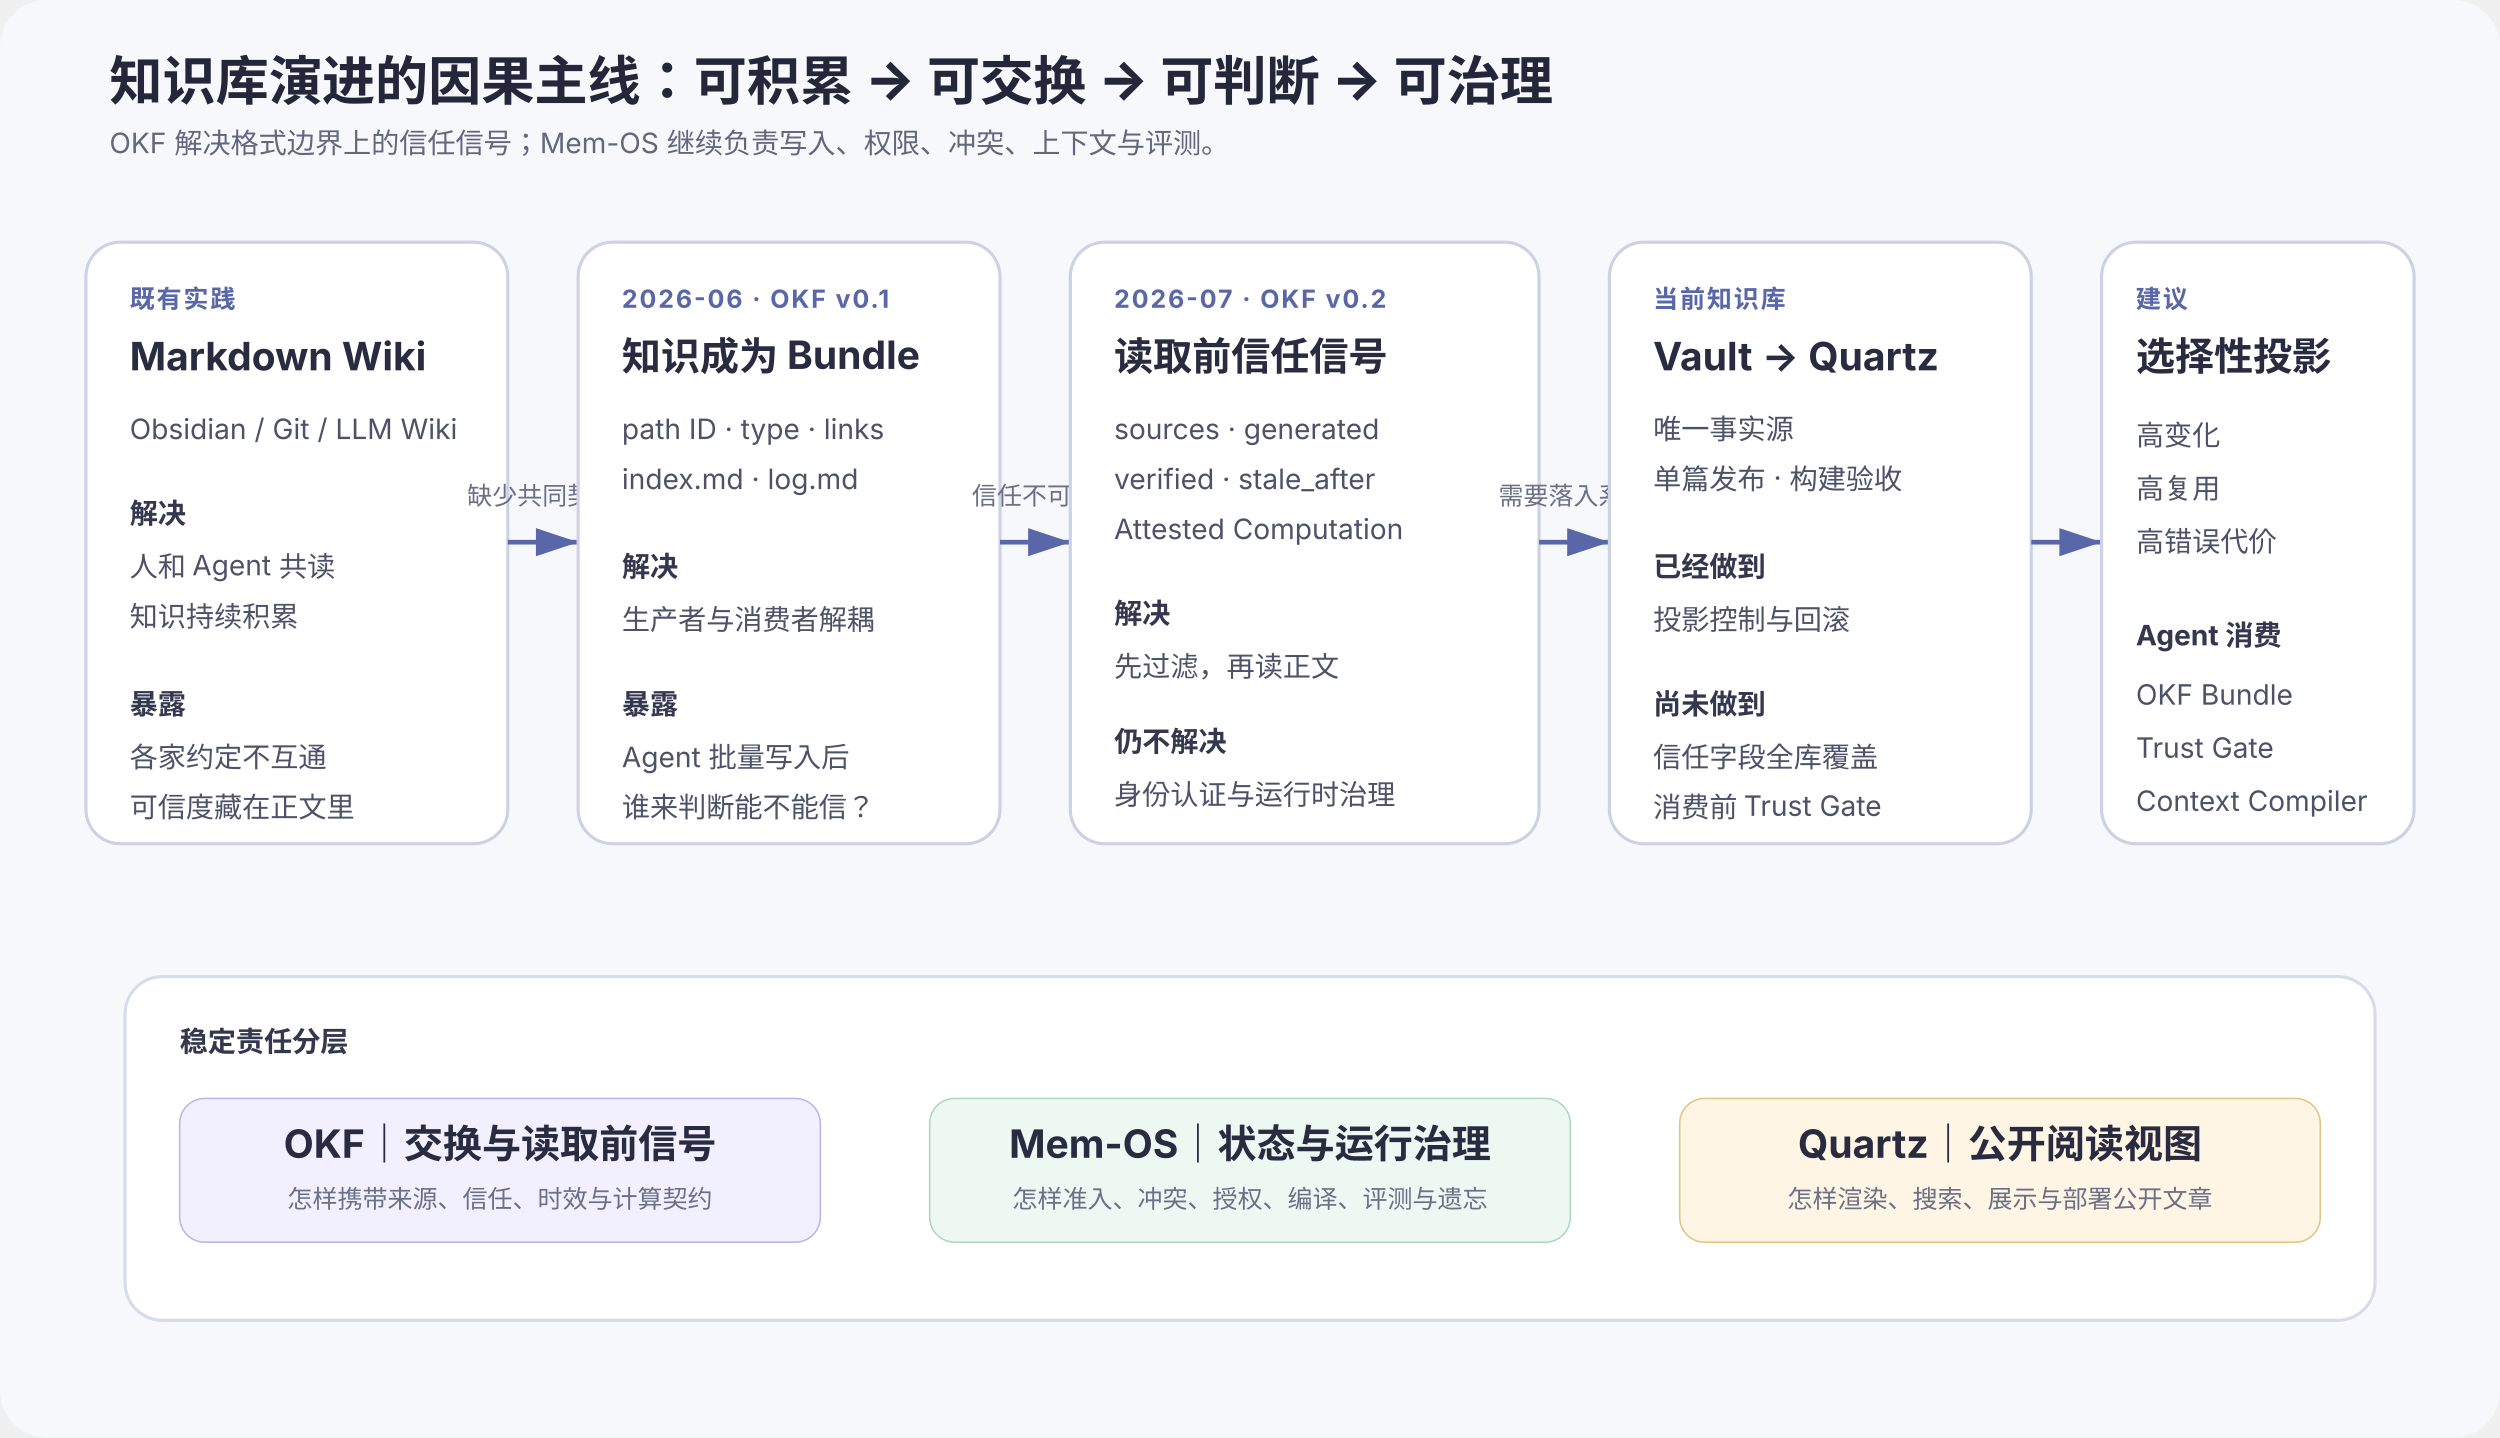
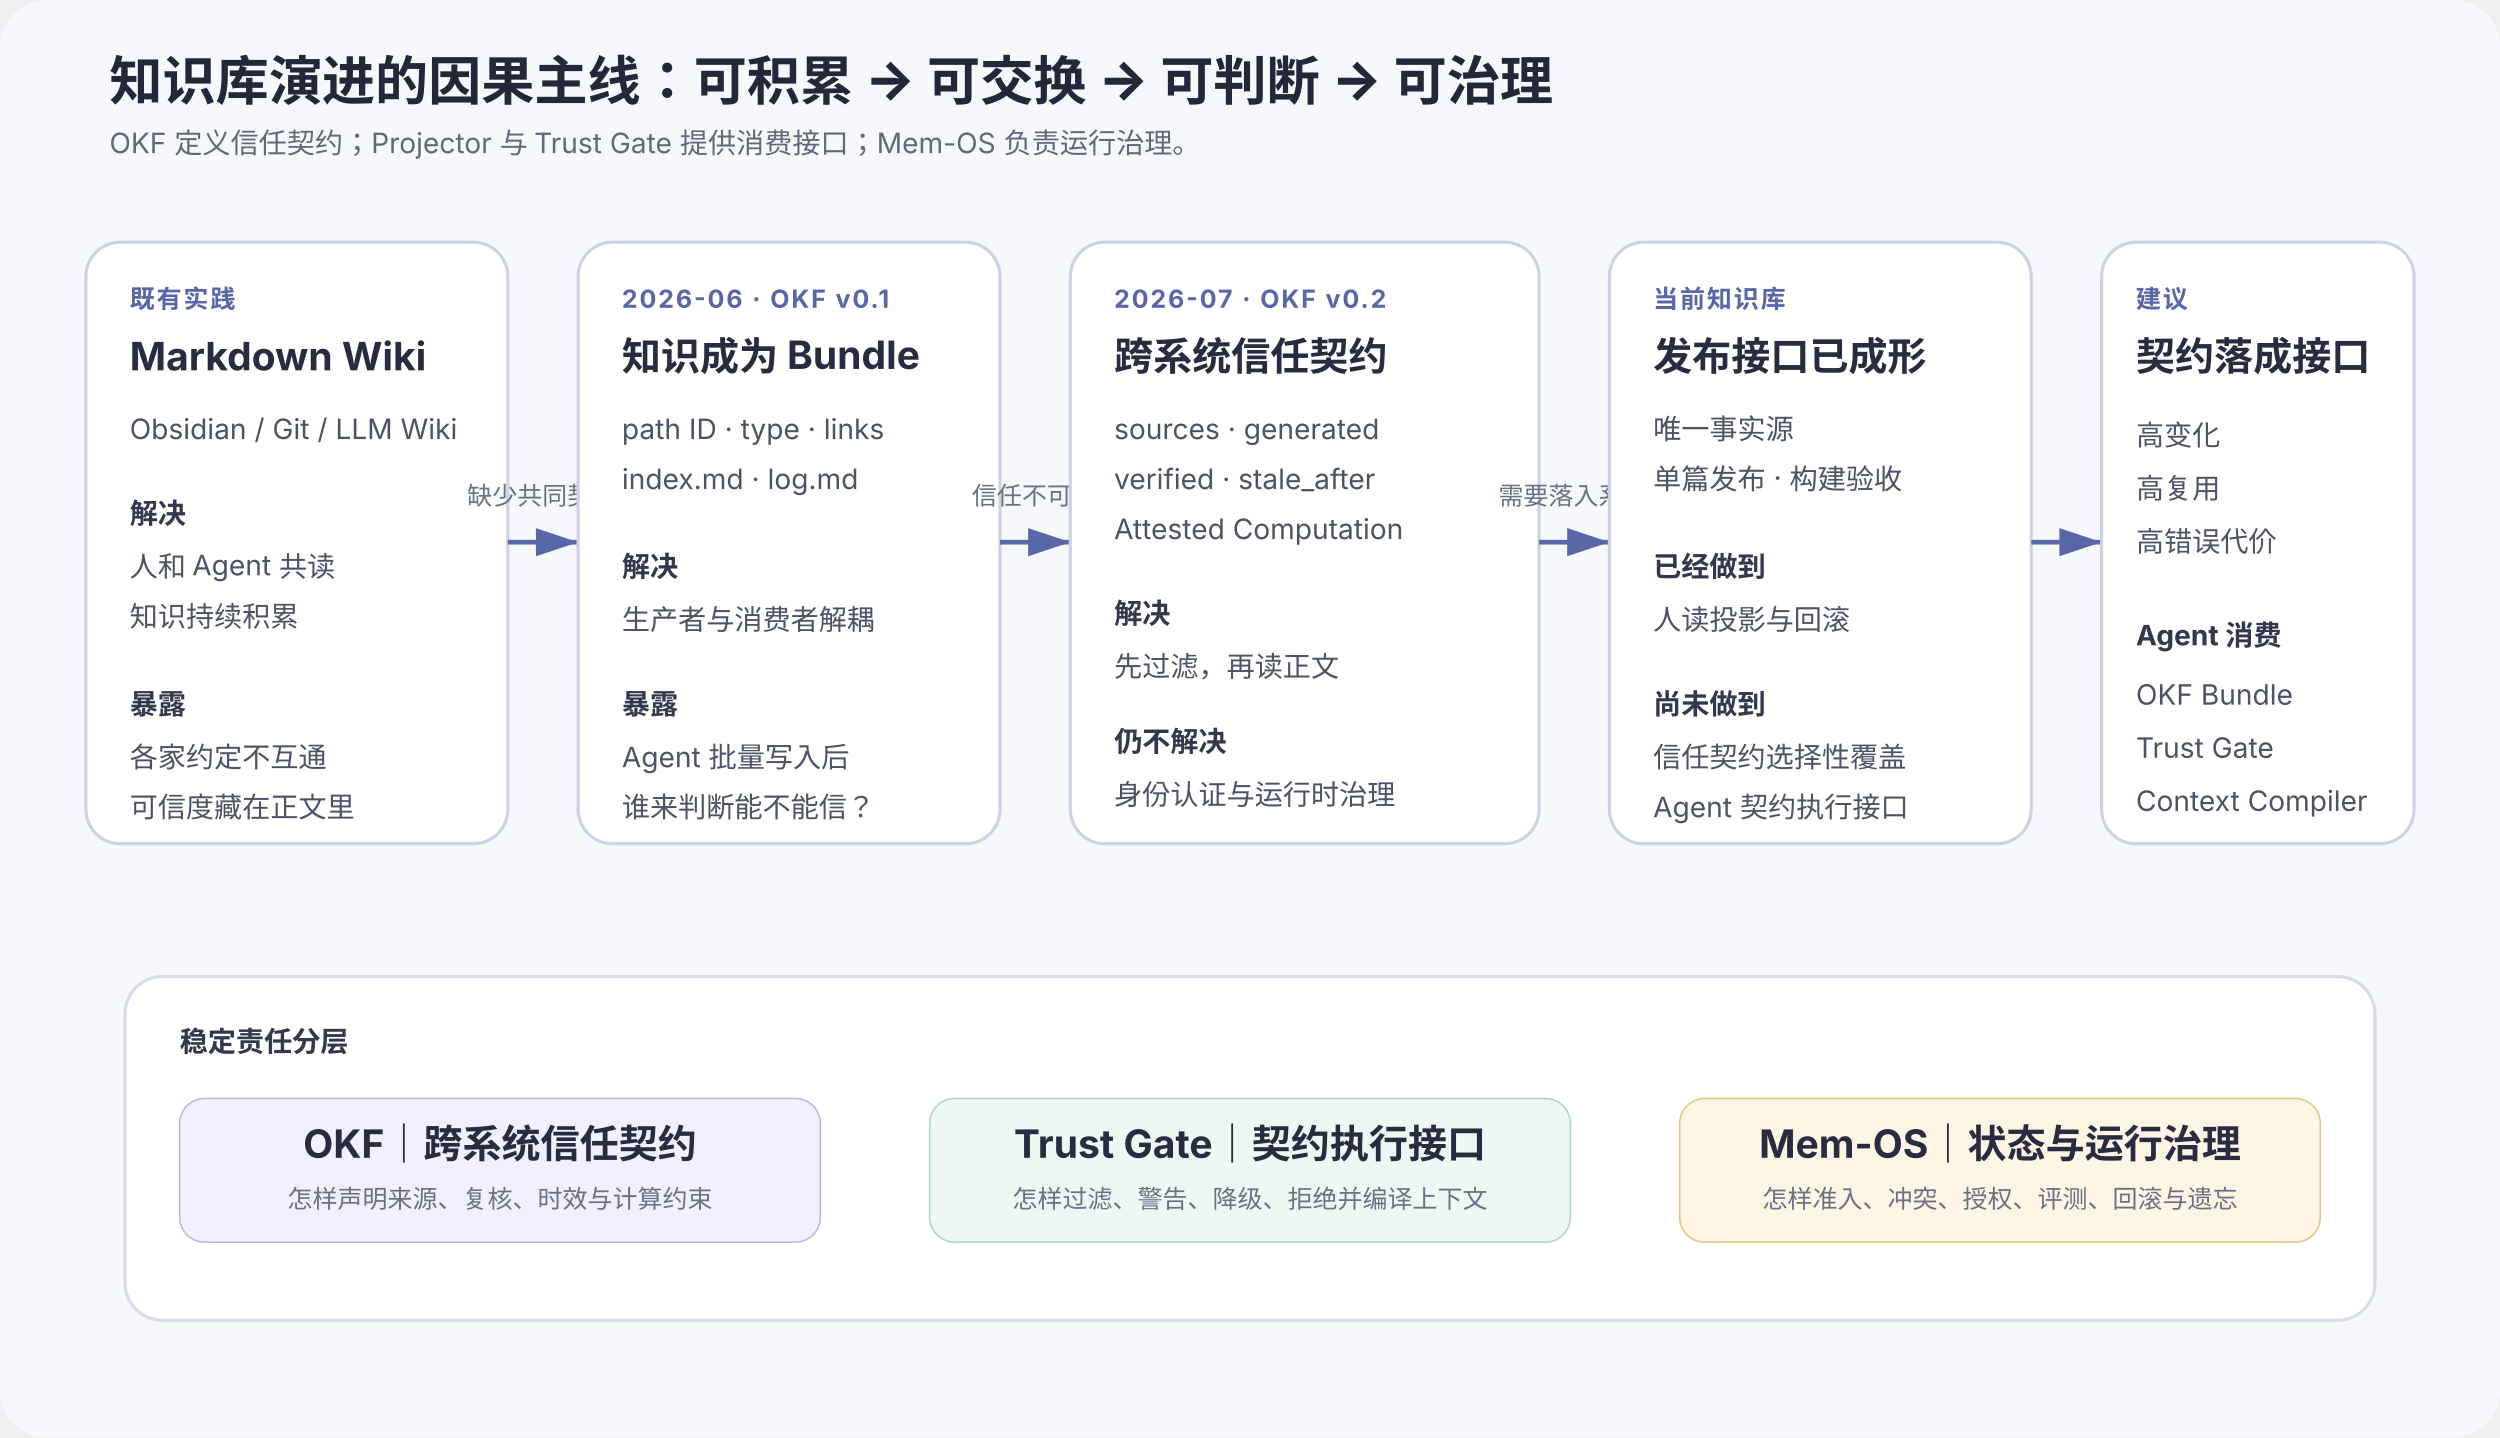
<svg xmlns="http://www.w3.org/2000/svg" width="1600" height="920" viewBox="0 0 1600 920" role="img" aria-labelledby="title desc">
  <defs>
    <marker id="arrow" markerWidth="10" markerHeight="10" refX="9" refY="3" orient="auto">
      <path d="M0 0L0 6L9 3z" fill="#5967a8" />
    </marker>
    <style>
      .font{font-family:-apple-system,BlinkMacSystemFont,"PingFang SC","Microsoft YaHei",sans-serif}
      .title{font-size:34px;font-weight:760;fill:#24263a}
      .sub{font-size:18px;fill:#63677e}
      .phase{font-size:25px;font-weight:750;fill:#292b40}
      .time{font-size:16px;font-weight:700;letter-spacing:1.2px;fill:#5967a8}
      .body{font-size:18px;fill:#4e5268}
      .small{font-size:16px;fill:#6c7086}
      .label{font-size:18px;font-weight:720;fill:#34374d}
      .flow{stroke:#5967a8;stroke-width:3;fill:none;marker-end:url(#arrow)}
      .dash{stroke:#a8aec9;stroke-width:2.5;stroke-dasharray:8 8;fill:none;marker-end:url(#arrow)}
      .card{fill:#fff;stroke:#ccd1e4;stroke-width:2}
    </style>
  </defs>
  <rect width="1600" height="920" rx="30" fill="#f7f8fc" />
  <text class="font title" x="70" y="64">知识库演进的因果主线：可积累 → 可交换 → 可判断 → 可治理</text>
-   <text class="font sub" x="70" y="98">OKF 解决格式边界上的信任信号；Mem-OS 继续负责写入、权限、冲突、上下文与评测。</text>
+   <text class="font sub" x="70" y="98">OKF 定义信任契约；Projector 与 Trust Gate 提供消费接口；Mem-OS 负责运行治理。</text>
  <g transform="translate(55 155)">
    <rect class="card" width="270" height="385" rx="22" fill="#eef6ff" />
    <text class="font time" x="28" y="42">既有实践</text>
    <text class="font phase" x="28" y="82">Markdown Wiki</text>
    <text class="font body" x="28" y="126">Obsidian / Git / LLM Wiki</text>
    <text class="font label" x="28" y="180">解决</text>
    <text class="font body" x="28" y="214">人和 Agent 共读</text>
    <text class="font body" x="28" y="246">知识持续积累</text>
    <text class="font label" x="28" y="302">暴露</text>
    <text class="font body" x="28" y="336">各家约定不互通</text>
    <text class="font body" x="28" y="368">可信度藏在正文里</text>
  </g>
  <path class="flow" d="M325 347H370" />
  <text class="font small" x="347" y="323" text-anchor="middle">缺少共同契约</text>
  <g transform="translate(370 155)">
    <rect class="card" width="270" height="385" rx="22" fill="#f3f1ff" />
    <text class="font time" x="28" y="42">2026-06 · OKF v0.1</text>
    <text class="font phase" x="28" y="82">知识成为 Bundle</text>
    <text class="font body" x="28" y="126">path ID · type · links</text>
    <text class="font body" x="28" y="158">index.md · log.md</text>
    <text class="font label" x="28" y="214">解决</text>
    <text class="font body" x="28" y="248">生产者与消费者解耦</text>
    <text class="font label" x="28" y="302">暴露</text>
    <text class="font body" x="28" y="336">Agent 批量写入后</text>
    <text class="font body" x="28" y="368">谁来判断能不能信？</text>
  </g>
  <path class="flow" d="M640 347H685" />
  <text class="font small" x="662" y="323" text-anchor="middle">信任不可见</text>
  <g transform="translate(685 155)">
    <rect class="card" width="300" height="385" rx="22" fill="#edf9f3" />
    <text class="font time" x="28" y="42">2026-07 · OKF v0.2</text>
-     <text class="font phase" x="28" y="82">读取前信任信号</text>
+     <text class="font phase" x="28" y="82">跨系统信任契约</text>
    <text class="font body" x="28" y="126">sources · generated</text>
    <text class="font body" x="28" y="158">verified · stale_after</text>
    <text class="font body" x="28" y="190">Attested Computation</text>
    <text class="font label" x="28" y="244">解决</text>
    <text class="font body" x="28" y="278">先过滤，再读正文</text>
    <text class="font label" x="28" y="326">仍不解决</text>
    <text class="font body" x="28" y="360">身份认证与运行时治理</text>
  </g>
  <path class="flow" d="M985 347H1030" />
  <text class="font small" x="1007" y="323" text-anchor="middle">需要落入系统</text>
  <g transform="translate(1030 155)">
    <rect class="card" width="270" height="385" rx="22" fill="#fff7e8" />
    <text class="font time" x="28" y="42">当前知识库</text>
-     <text class="font phase" x="28" y="82">Vault → Quartz</text>
+     <text class="font phase" x="28" y="82">发布接口已成形</text>
    <text class="font body" x="28" y="126">唯一事实源</text>
    <text class="font body" x="28" y="158">单篇发布 · 构建验收</text>
    <text class="font label" x="28" y="214">已经做到</text>
-     <text class="font body" x="28" y="248">投影控制与回滚</text>
+     <text class="font body" x="28" y="248">人读投影与回滚</text>
    <text class="font label" x="28" y="302">尚未做到</text>
-     <text class="font body" x="28" y="336">信任字段全库覆盖</text>
-     <text class="font body" x="28" y="368">消费前 Trust Gate</text>
+     <text class="font body" x="28" y="336">信任契约选择性覆盖</text>
+     <text class="font body" x="28" y="368">Agent 契约执行接口</text>
  </g>
  <path class="flow" d="M1300 347H1345" />
  <g transform="translate(1345 155)">
    <rect class="card" width="200" height="385" rx="22" fill="#eef7f5" />
    <text class="font time" x="22" y="42">建议</text>
-     <text class="font phase" x="22" y="82">选择性投影</text>
+     <text class="font phase" x="22" y="82">契约落成接口</text>
    <text class="font body" x="22" y="130">高变化</text>
    <text class="font body" x="22" y="164">高复用</text>
    <text class="font body" x="22" y="198">高错误代价</text>
    <text class="font label" x="22" y="258">Agent 消费</text>
    <text class="font body" x="22" y="296">OKF Bundle</text>
    <text class="font body" x="22" y="330">Trust Gate</text>
    <text class="font body" x="22" y="364">Context Compiler</text>
  </g>
  <g transform="translate(80 625)">
    <rect width="1440" height="220" rx="24" fill="#fff" stroke="#d7dbea" stroke-width="2" />
    <text class="font label" x="35" y="48">稳定责任分层</text>
    <rect x="35" y="78" width="410" height="92" rx="16" fill="#f2f0ff" stroke="#bcb5e5" />
-     <text class="font phase" x="240" y="116" text-anchor="middle">OKF｜交换与读取前信号</text>
-     <text class="font small" x="240" y="148" text-anchor="middle">怎样携带来源、信任、时效与计算契约</text>
+     <text class="font phase" x="240" y="116" text-anchor="middle">OKF｜跨系统信任契约</text>
+     <text class="font small" x="240" y="148" text-anchor="middle">怎样声明来源、复核、时效与计算约束</text>
    <rect x="515" y="78" width="410" height="92" rx="16" fill="#edf8f3" stroke="#add7c2" />
-     <text class="font phase" x="720" y="116" text-anchor="middle">Mem-OS｜状态与运行治理</text>
-     <text class="font small" x="720" y="148" text-anchor="middle">怎样准入、冲突、授权、编译、评测与遗忘</text>
+     <text class="font phase" x="720" y="116" text-anchor="middle">Trust Gate｜契约执行接口</text>
+     <text class="font small" x="720" y="148" text-anchor="middle">怎样过滤、警告、降级、拒绝并编译上下文</text>
    <rect x="995" y="78" width="410" height="92" rx="16" fill="#fff5e4" stroke="#e2c483" />
-     <text class="font phase" x="1200" y="116" text-anchor="middle">Quartz｜公开阅读视图</text>
-     <text class="font small" x="1200" y="148" text-anchor="middle">怎样渲染、搜索、展示与部署公开文章</text>
+     <text class="font phase" x="1200" y="116" text-anchor="middle">Mem-OS｜状态与运行治理</text>
+     <text class="font small" x="1200" y="148" text-anchor="middle">怎样准入、冲突、授权、评测、回滚与遗忘</text>
  </g>
</svg>
